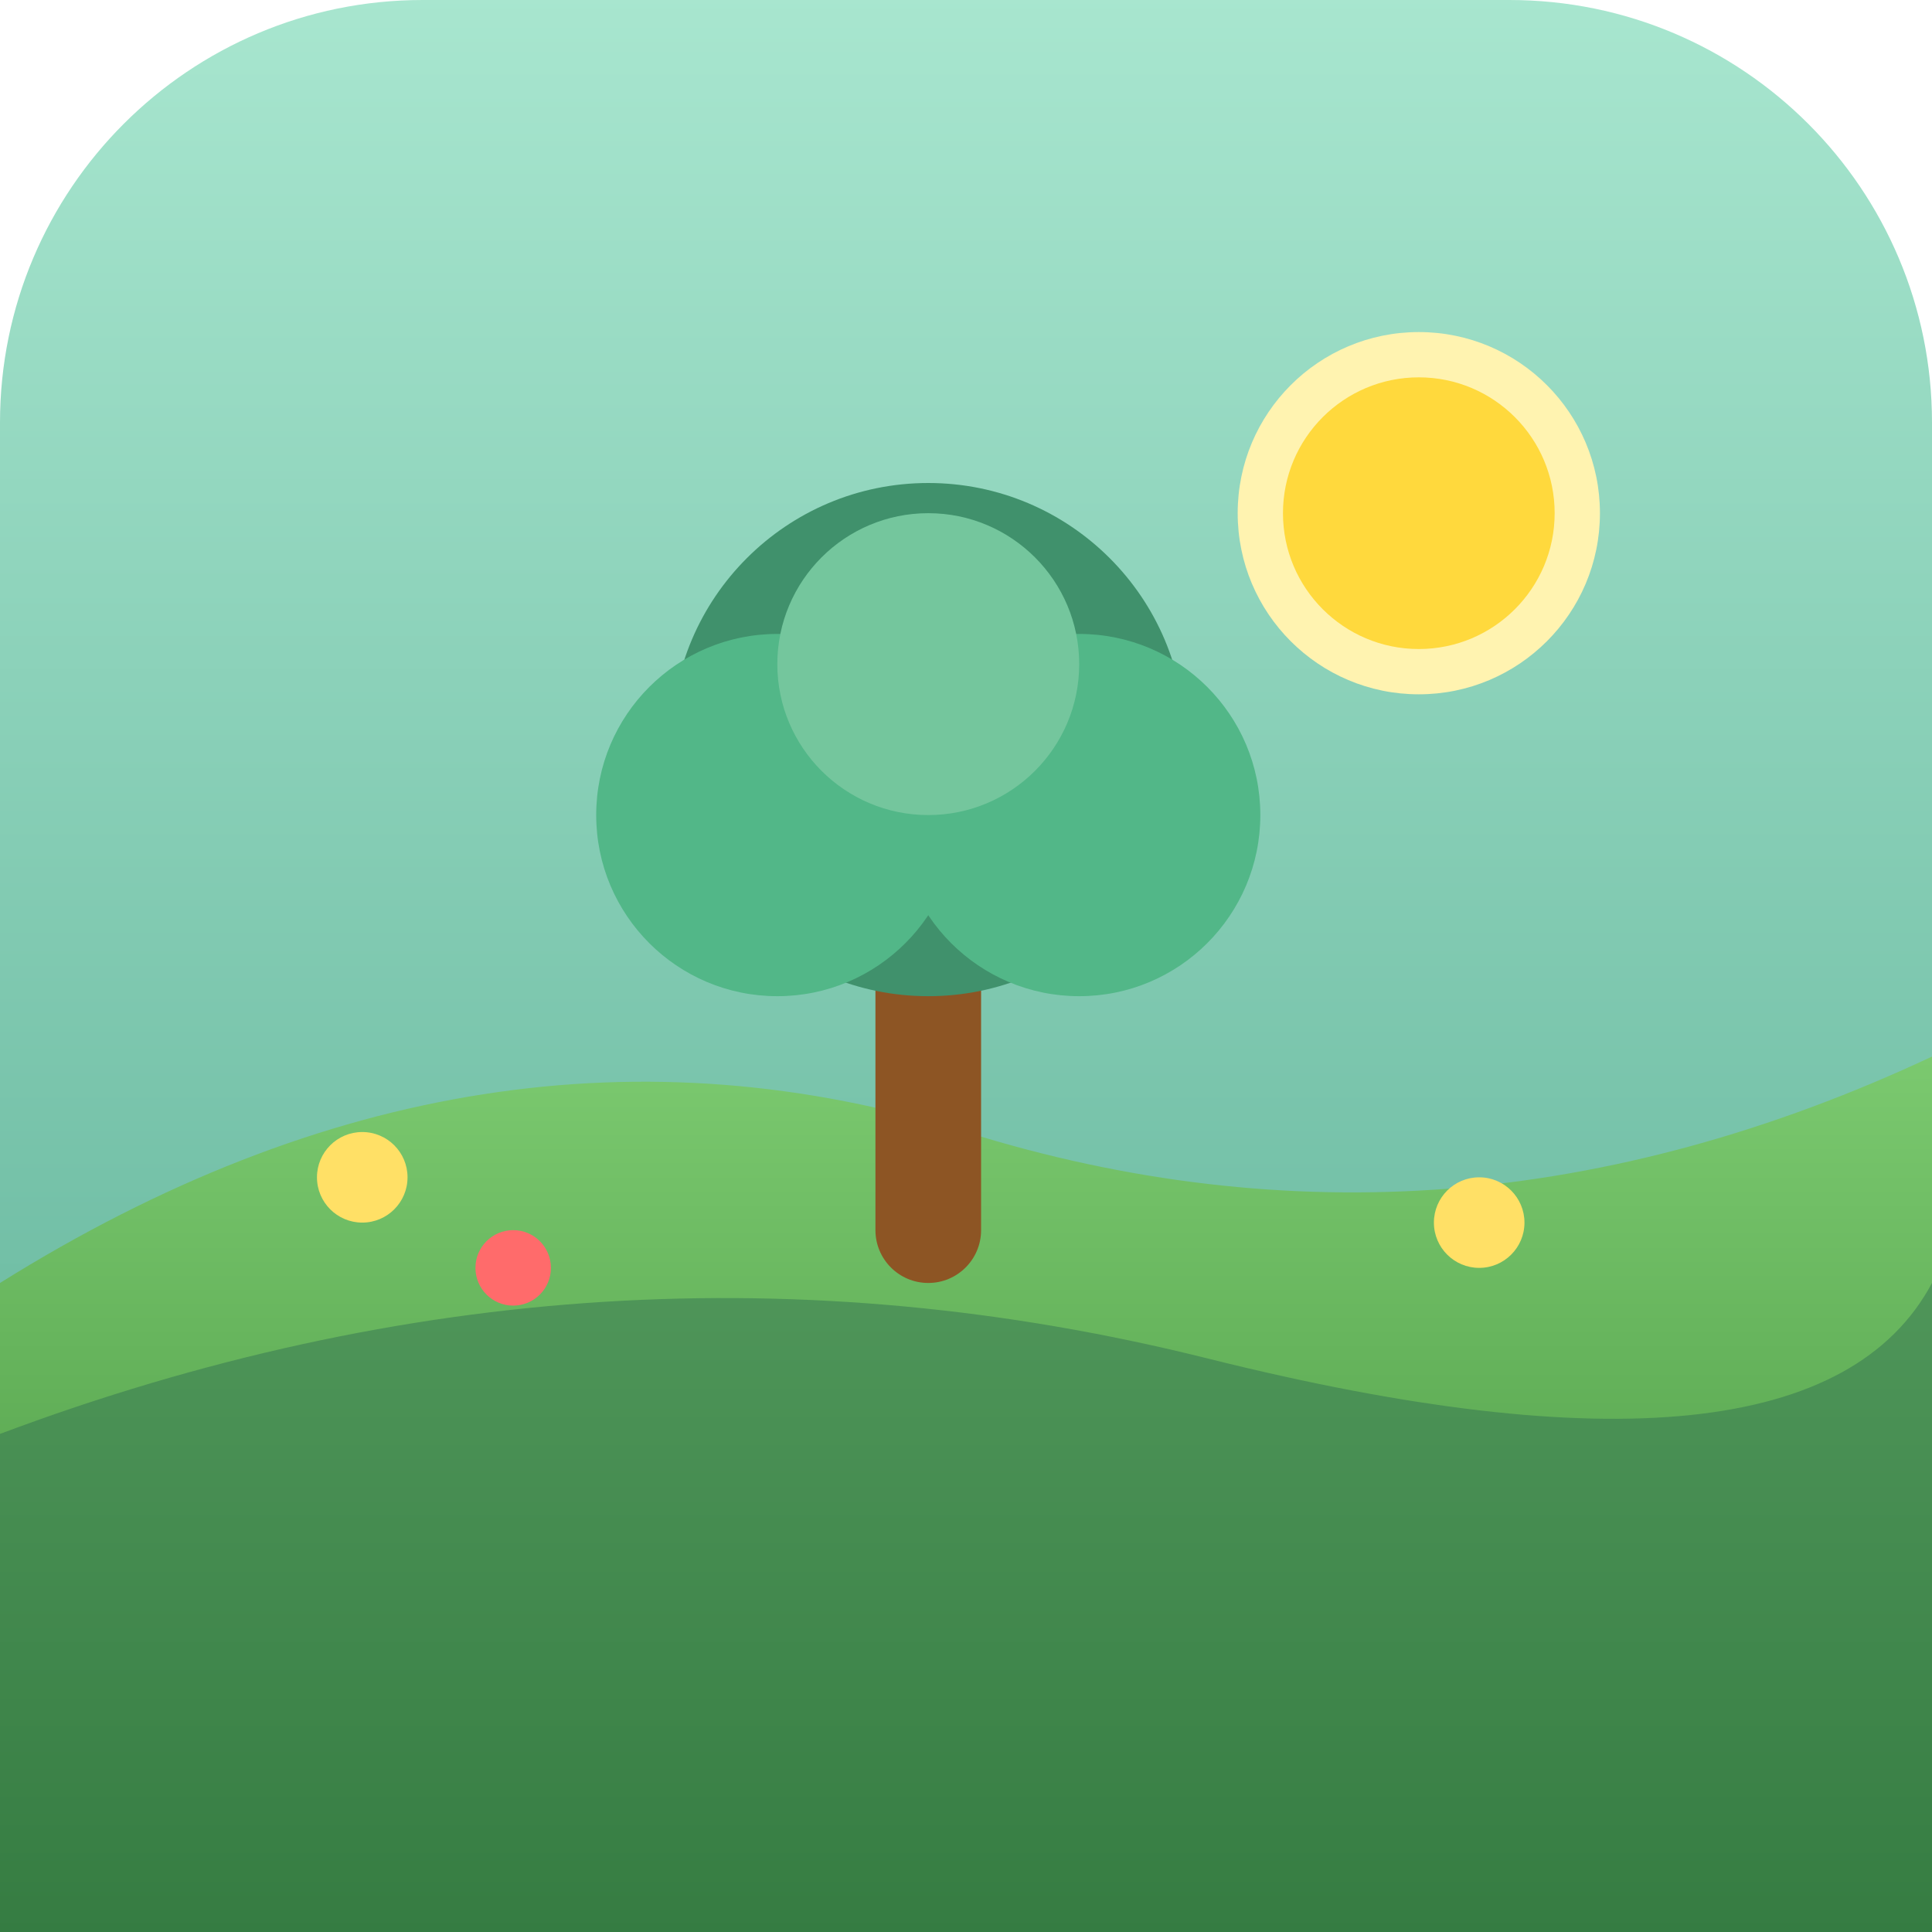
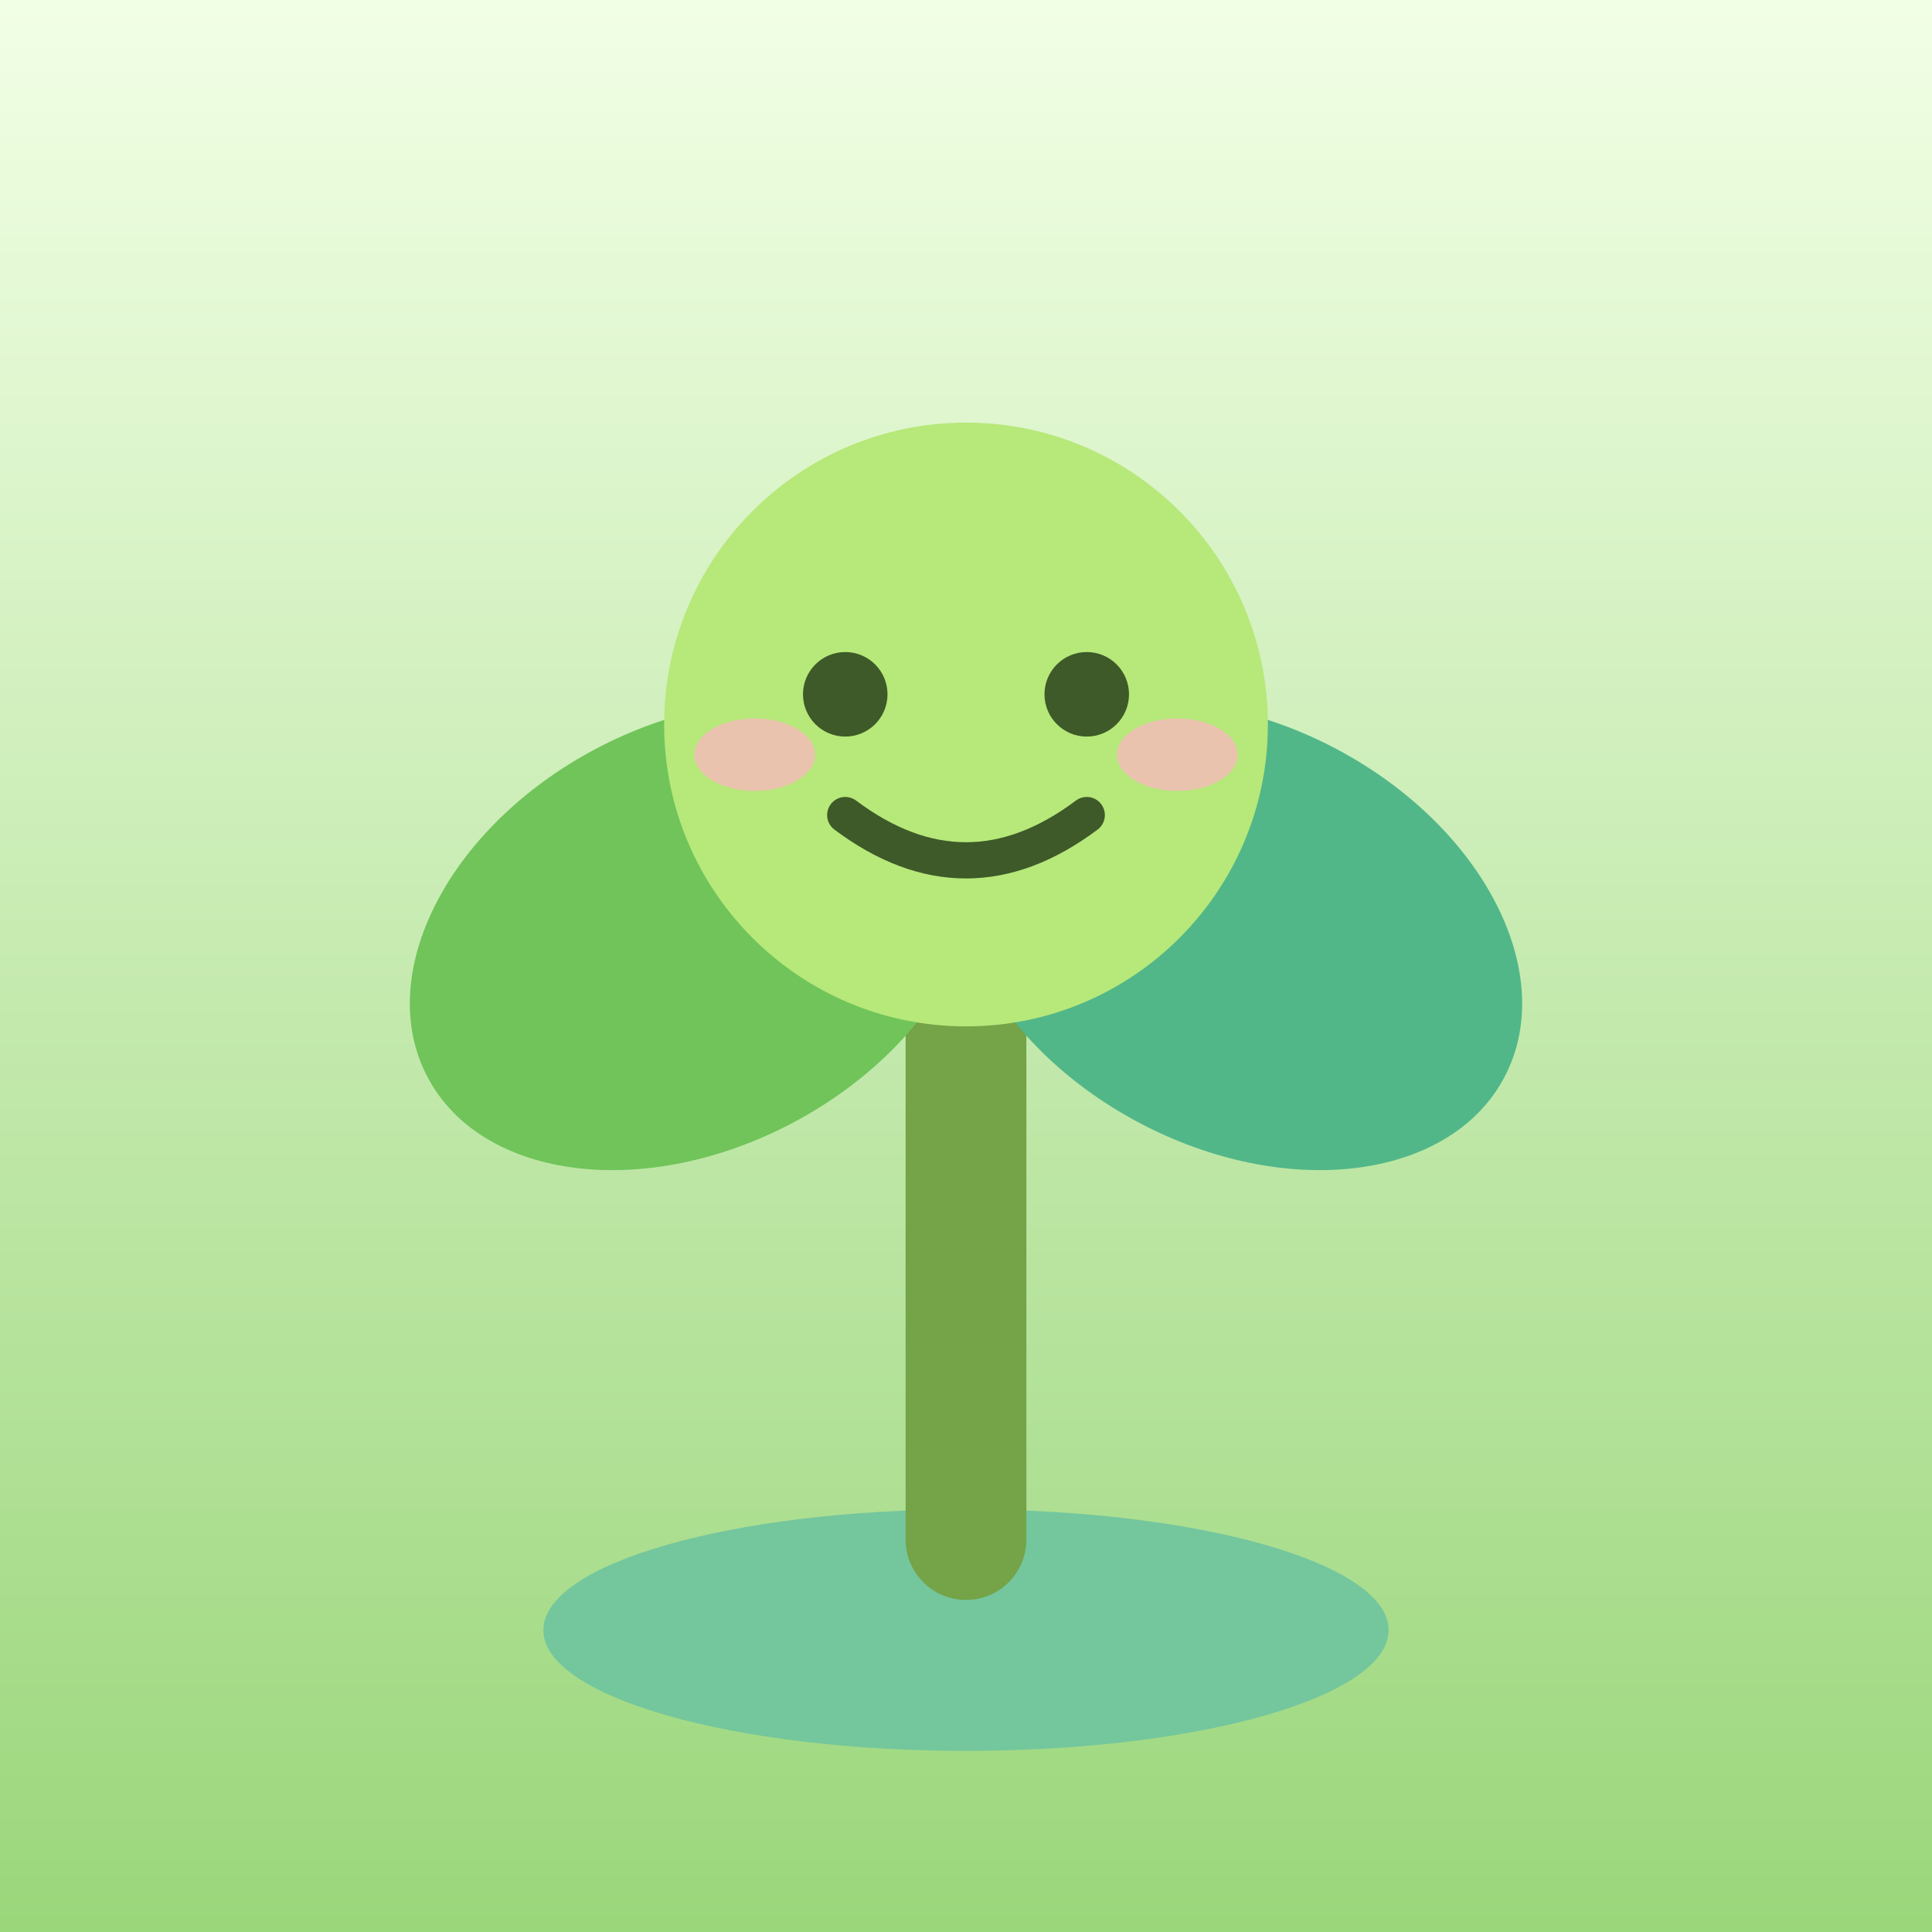
- <svg xmlns="http://www.w3.org/2000/svg" viewBox="0 0 256 256" role="img" aria-label="Doğa">
+ <svg xmlns="http://www.w3.org/2000/svg" viewBox="0 0 128 128" role="img" aria-label="Doğa">
  <defs>
-     <linearGradient id="doga-sky" x1="0" y1="0" x2="0" y2="1">
-       <stop offset="0%" stop-color="#a8e6cf" />
-       <stop offset="100%" stop-color="#56ab91" />
-     </linearGradient>
-     <linearGradient id="doga-hill" x1="0" y1="0" x2="0" y2="1">
-       <stop offset="0%" stop-color="#7bc96f" />
-       <stop offset="100%" stop-color="#3d8b37" />
+     <linearGradient id="bg" x1="0" y1="0" x2="0" y2="1">
+       <stop offset="0%" stop-color="#f2ffe6" />
+       <stop offset="100%" stop-color="#9ad67a" />
    </linearGradient>
  </defs>
-   <rect width="256" height="256" rx="56" fill="url(#doga-sky)" />
-   <circle cx="188" cy="68" r="24" fill="#fff3b0" />
-   <circle cx="188" cy="68" r="18" fill="#ffd93d" />
-   <path d="M0 170 Q64 130 128 150 T256 140 V256 H0Z" fill="url(#doga-hill)" />
-   <path d="M0 190 Q80 160 160 180 T256 170 V256 H0Z" fill="#2d6a4f" opacity=".45" />
-   <rect x="116" y="118" width="14" height="52" rx="7" fill="#8d5524" />
-   <circle cx="123" cy="98" r="34" fill="#40916c" />
-   <circle cx="103" cy="108" r="24" fill="#52b788" />
-   <circle cx="143" cy="108" r="24" fill="#52b788" />
-   <circle cx="123" cy="88" r="20" fill="#74c69d" />
-   <circle cx="48" cy="156" r="6" fill="#ffe066" />
-   <circle cx="68" cy="168" r="5" fill="#ff6b6b" />
-   <circle cx="196" cy="162" r="6" fill="#ffe066" />
+   <rect width="128" height="128" fill="url(#bg)" />
+   <ellipse cx="64" cy="108" rx="28" ry="8" fill="#74c69d" />
+   <rect x="60" y="58" width="8" height="48" rx="4" fill="#74a348" />
+   <ellipse cx="46" cy="62" rx="20" ry="14" fill="#70c45a" transform="rotate(-28 46 62)" />
+   <ellipse cx="82" cy="62" rx="20" ry="14" fill="#52b788" transform="rotate(28 82 62)" />
+   <circle cx="64" cy="48" r="20" fill="#b7e87a" />
+   <circle cx="56" cy="46" r="2.8" fill="#3d5a28" />
+   <circle cx="72" cy="46" r="2.8" fill="#3d5a28" />
+   <path d="M56 54 Q64 60 72 54" fill="none" stroke="#3d5a28" stroke-width="2.4" stroke-linecap="round" />
+   <ellipse cx="50" cy="50" rx="4" ry="2.4" fill="#ffb3c6" opacity=".7" />
+   <ellipse cx="78" cy="50" rx="4" ry="2.4" fill="#ffb3c6" opacity=".7" />
</svg>
